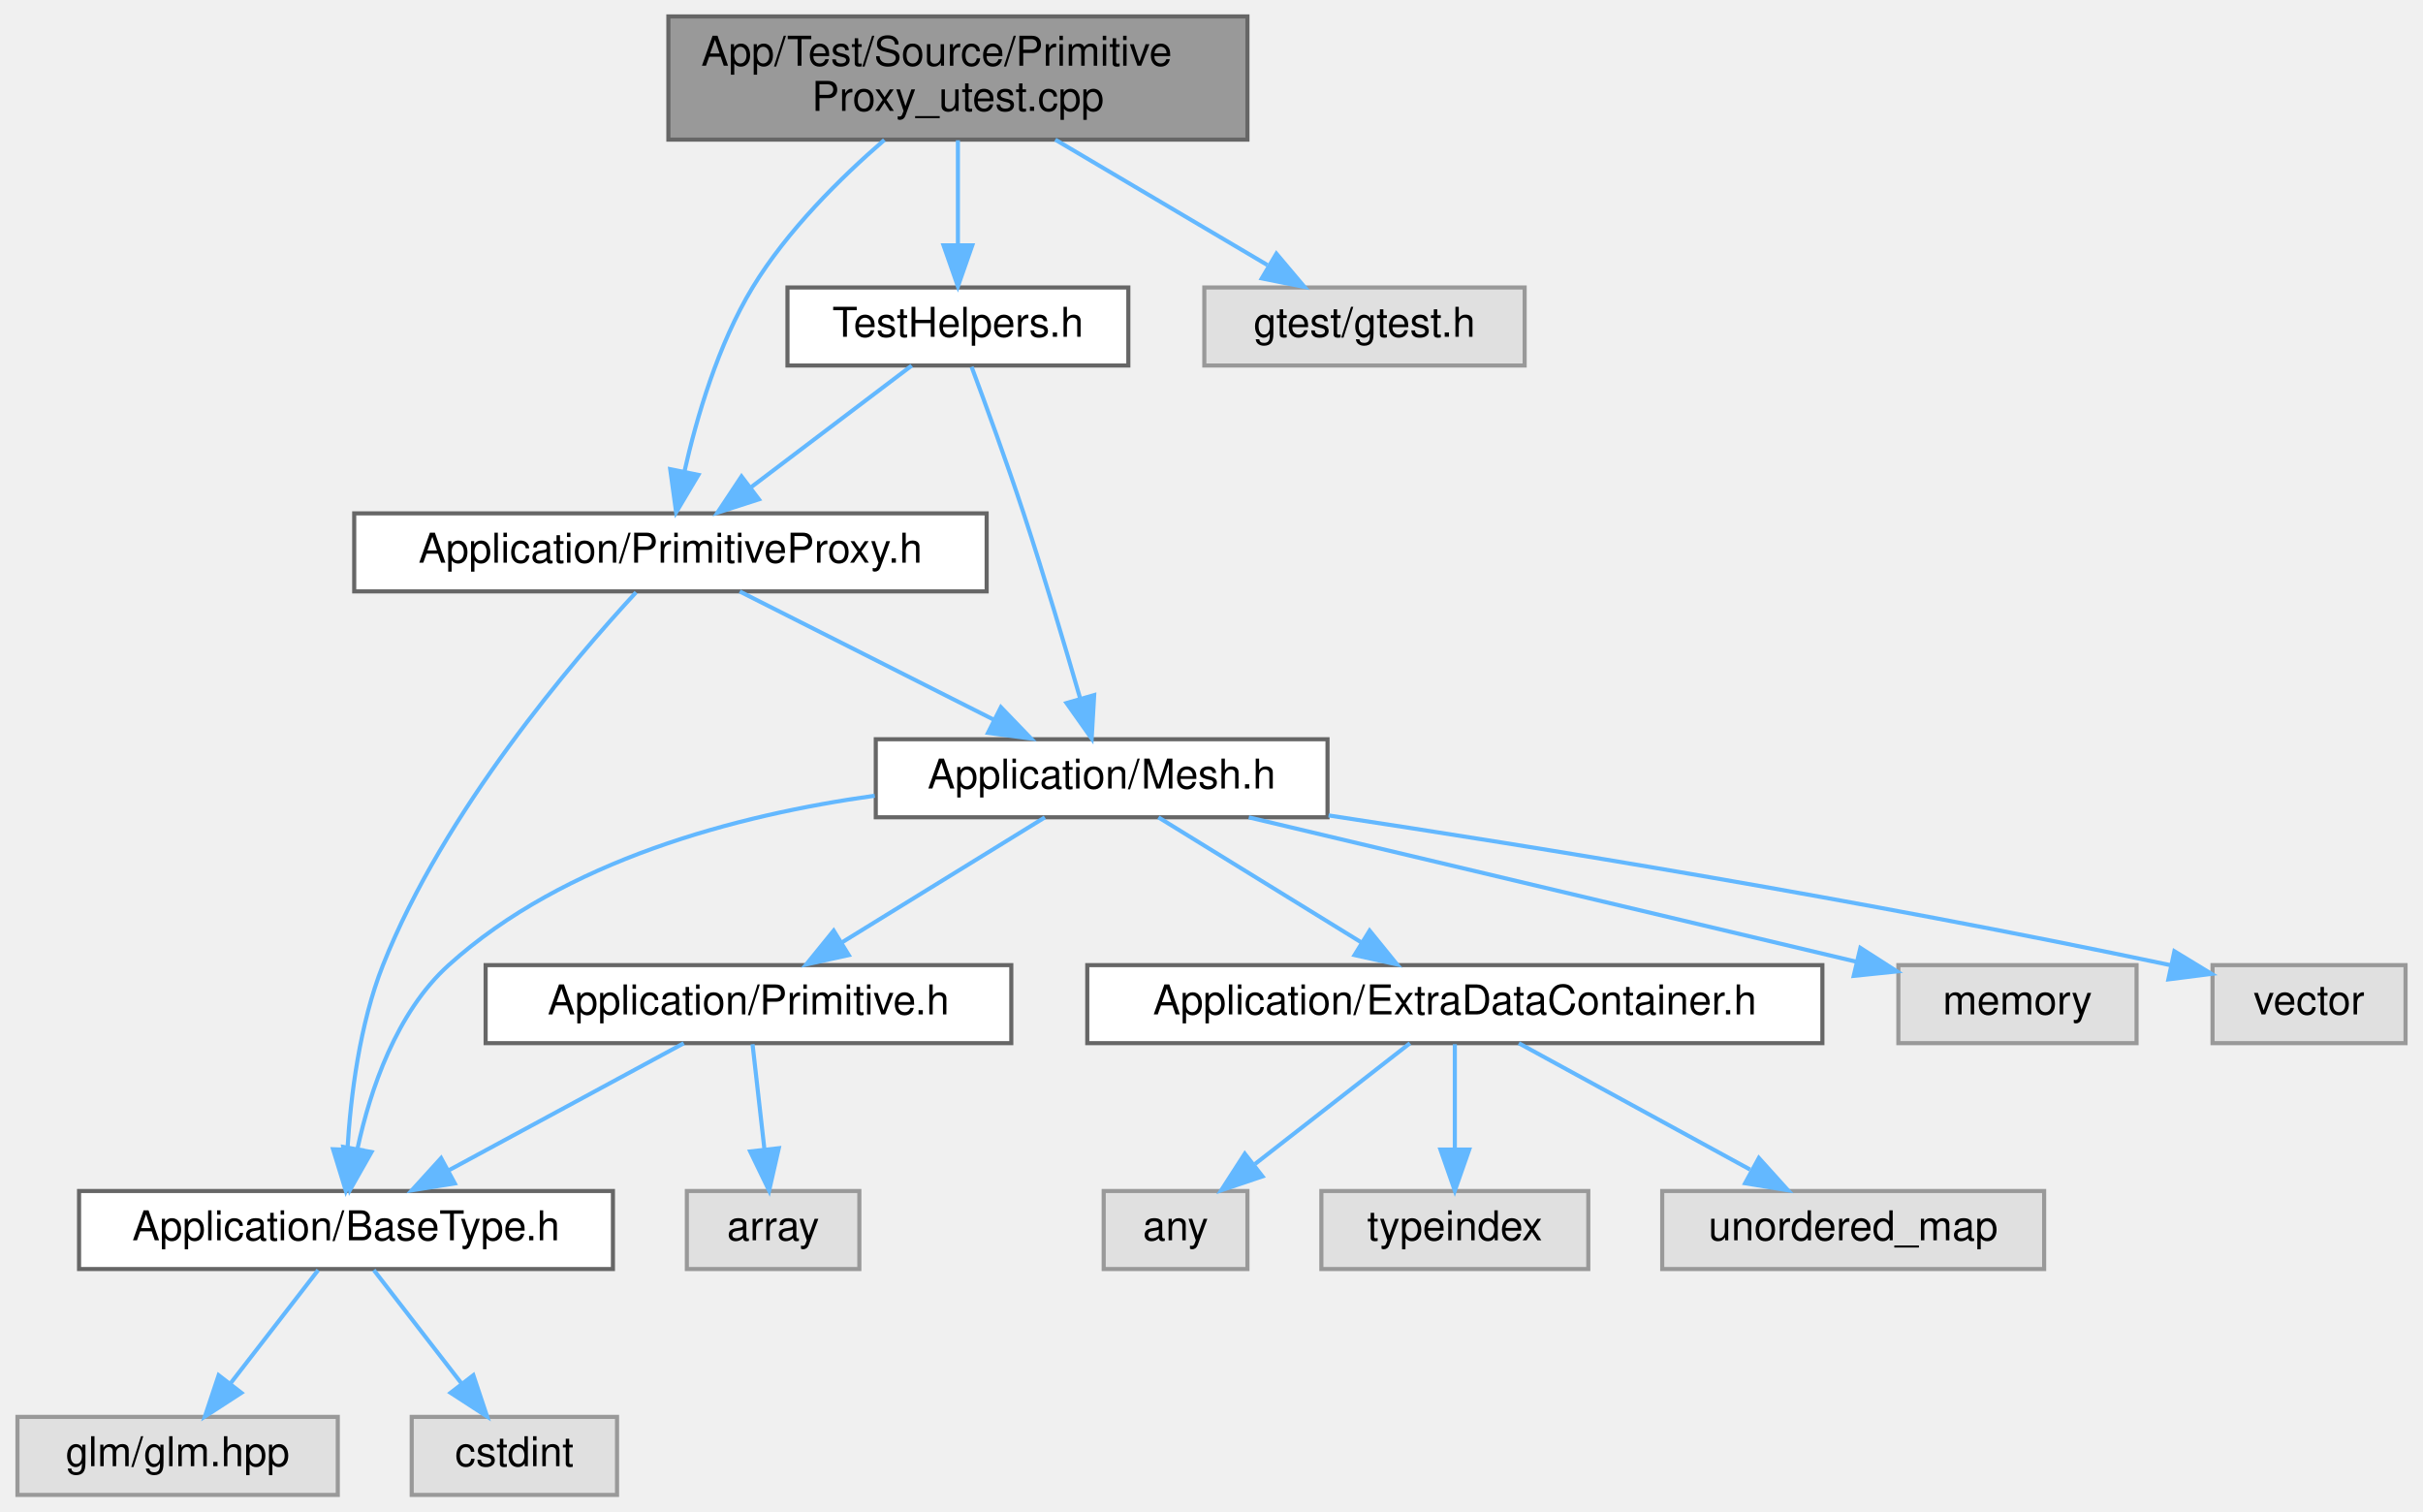
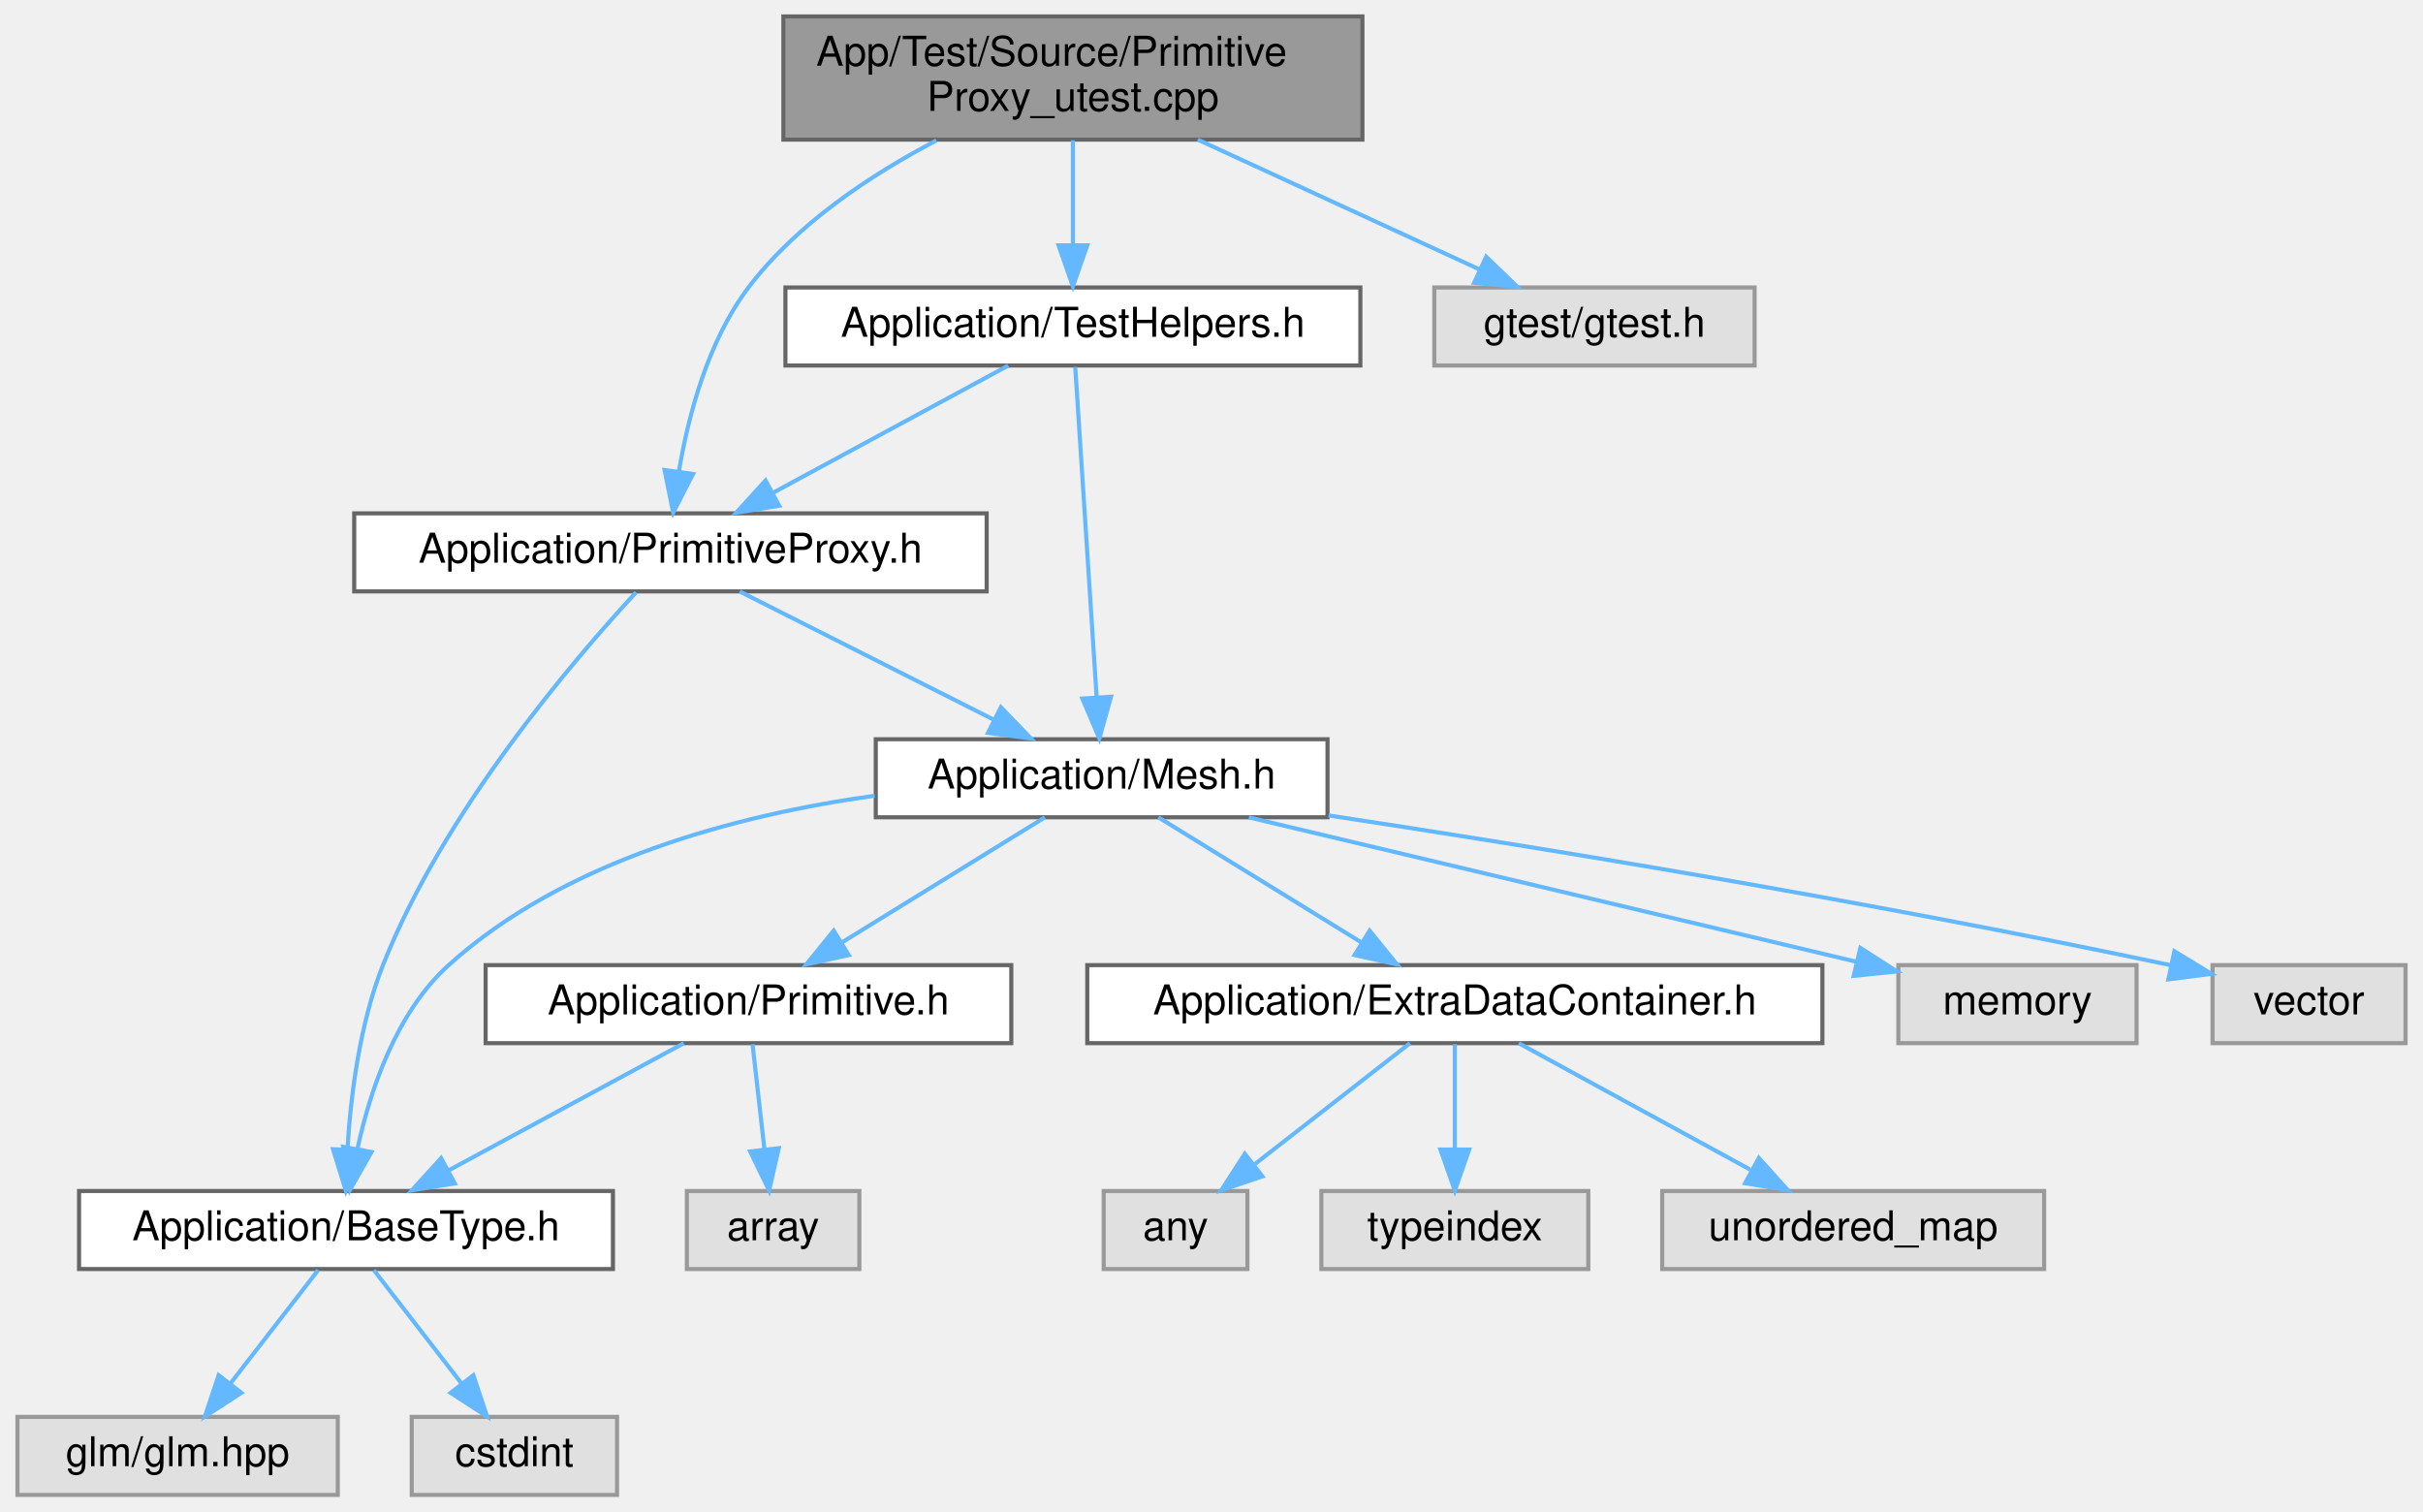
<svg xmlns="http://www.w3.org/2000/svg" xmlns:xlink="http://www.w3.org/1999/xlink" width="590pt" height="368pt" viewBox="0.00 0.00 589.50 368.00">
  <g id="graph0" class="graph" transform="scale(1 1) rotate(0) translate(4 364)">
    <g id="Node000001" class="node">
      <g id="a_Node000001">
        <a xlink:title=" ">
-           <polygon fill="#999999" stroke="#666666" points="299.5,-360 158.5,-360 158.5,-330 299.5,-330 299.5,-360" />
-           <text text-anchor="start" x="166.5" y="-348" font-family="Helvetica,sans-Serif" font-size="10.00">App/Test/Source/Primitive</text>
-           <text text-anchor="middle" x="229" y="-337" font-family="Helvetica,sans-Serif" font-size="10.00">Proxy_utest.cpp</text>
+           <polygon fill="#999999" stroke="#666666" points="327.5,-360 186.5,-360 186.5,-330 327.5,-330 327.5,-360" />
+           <text text-anchor="start" x="194.5" y="-348" font-family="Helvetica,sans-Serif" font-size="10.00">App/Test/Source/Primitive</text>
+           <text text-anchor="middle" x="257" y="-337" font-family="Helvetica,sans-Serif" font-size="10.00">Proxy_utest.cpp</text>
        </a>
      </g>
    </g>
    <g id="Node000002" class="node">
      <g id="a_Node000002">
        <a xlink:href="PrimitiveProxy_8h.html" target="_top" xlink:title=" ">
          <polygon fill="white" stroke="#666666" points="236,-239 82,-239 82,-220 236,-220 236,-239" />
          <text text-anchor="middle" x="159" y="-227" font-family="Helvetica,sans-Serif" font-size="10.00">Application/PrimitiveProxy.h</text>
        </a>
      </g>
    </g>
    <g id="edge1_Node000001_Node000002" class="edge">
      <g id="a_edge1_Node000001_Node000002">
        <a xlink:title=" ">
-           <path fill="none" stroke="#63b8ff" d="M211.09,-329.92C200.44,-320.72 187.4,-307.85 179,-294 170.57,-280.1 165.37,-262.31 162.39,-249.1" />
-           <polygon fill="#63b8ff" stroke="#63b8ff" points="165.81,-248.37 160.39,-239.26 158.95,-249.76 165.81,-248.37" />
+           <path fill="none" stroke="#63b8ff" d="M223.76,-329.8C207.86,-321.48 189.77,-309.52 178,-294 168.12,-280.96 163.35,-262.82 161.07,-249.26" />
+           <polygon fill="#63b8ff" stroke="#63b8ff" points="164.51,-248.59 159.67,-239.17 157.57,-249.55 164.51,-248.59" />
        </a>
      </g>
    </g>
    <g id="Node000015" class="node">
      <g id="a_Node000015">
        <a xlink:href="TestHelpers_8h.html" target="_top" xlink:title=" ">
-           <polygon fill="white" stroke="#666666" points="270.5,-294 187.5,-294 187.5,-275 270.5,-275 270.5,-294" />
-           <text text-anchor="middle" x="229" y="-282" font-family="Helvetica,sans-Serif" font-size="10.00">TestHelpers.h</text>
+           <polygon fill="white" stroke="#666666" points="327,-294 187,-294 187,-275 327,-275 327,-294" />
+           <text text-anchor="middle" x="257" y="-282" font-family="Helvetica,sans-Serif" font-size="10.00">Application/TestHelpers.h</text>
        </a>
      </g>
    </g>
    <g id="edge16_Node000001_Node000015" class="edge">
      <g id="a_edge16_Node000001_Node000015">
        <a xlink:title=" ">
-           <path fill="none" stroke="#63b8ff" d="M229,-329.84C229,-322.21 229,-312.7 229,-304.45" />
-           <polygon fill="#63b8ff" stroke="#63b8ff" points="232.5,-304.27 229,-294.27 225.5,-304.27 232.5,-304.27" />
+           <path fill="none" stroke="#63b8ff" d="M257,-329.84C257,-322.21 257,-312.7 257,-304.45" />
+           <polygon fill="#63b8ff" stroke="#63b8ff" points="260.5,-304.27 257,-294.27 253.5,-304.27 260.5,-304.27" />
        </a>
      </g>
    </g>
    <g id="Node000016" class="node">
      <g id="a_Node000016">
        <a xlink:title=" ">
-           <polygon fill="#e0e0e0" stroke="#999999" points="367,-294 289,-294 289,-275 367,-275 367,-294" />
-           <text text-anchor="middle" x="328" y="-282" font-family="Helvetica,sans-Serif" font-size="10.00">gtest/gtest.h</text>
+           <polygon fill="#e0e0e0" stroke="#999999" points="423,-294 345,-294 345,-275 423,-275 423,-294" />
+           <text text-anchor="middle" x="384" y="-282" font-family="Helvetica,sans-Serif" font-size="10.00">gtest/gtest.h</text>
        </a>
      </g>
    </g>
    <g id="edge19_Node000001_Node000016" class="edge">
      <g id="a_edge19_Node000001_Node000016">
        <a xlink:title=" ">
-           <path fill="none" stroke="#63b8ff" d="M252.71,-329.99C268.35,-320.75 288.74,-308.7 304.36,-299.47" />
-           <polygon fill="#63b8ff" stroke="#63b8ff" points="306.55,-302.24 313.38,-294.14 302.99,-296.21 306.55,-302.24" />
+           <path fill="none" stroke="#63b8ff" d="M287.42,-329.99C308.23,-320.4 335.62,-307.79 355.91,-298.44" />
+           <polygon fill="#63b8ff" stroke="#63b8ff" points="357.63,-301.5 365.24,-294.14 354.7,-295.14 357.63,-301.5" />
        </a>
      </g>
    </g>
    <g id="Node000003" class="node">
      <g id="a_Node000003">
        <a xlink:href="BaseType_8h.html" target="_top" xlink:title=" ">
          <polygon fill="white" stroke="#666666" points="145,-74 15,-74 15,-55 145,-55 145,-74" />
          <text text-anchor="middle" x="80" y="-62" font-family="Helvetica,sans-Serif" font-size="10.00">Application/BaseType.h</text>
        </a>
      </g>
    </g>
    <g id="edge2_Node000002_Node000003" class="edge">
      <g id="a_edge2_Node000002_Node000003">
        <a xlink:title=" ">
          <path fill="none" stroke="#63b8ff" d="M150.63,-219.77C135.51,-203.43 103.85,-166.51 89,-129 83.29,-114.59 81.13,-97.07 80.35,-84.09" />
          <polygon fill="#63b8ff" stroke="#63b8ff" points="83.84,-83.9 79.96,-74.04 76.85,-84.17 83.84,-83.9" />
        </a>
      </g>
    </g>
    <g id="Node000006" class="node">
      <g id="a_Node000006">
        <a xlink:href="Mesh_8h.html" target="_top" xlink:title=" ">
          <polygon fill="white" stroke="#666666" points="319,-184 209,-184 209,-165 319,-165 319,-184" />
          <text text-anchor="middle" x="264" y="-172" font-family="Helvetica,sans-Serif" font-size="10.00">Application/Mesh.h</text>
        </a>
      </g>
    </g>
    <g id="edge5_Node000002_Node000006" class="edge">
      <g id="a_edge5_Node000002_Node000006">
        <a xlink:title=" ">
          <path fill="none" stroke="#63b8ff" d="M175.87,-219.98C192.61,-211.54 218.5,-198.47 237.89,-188.68" />
          <polygon fill="#63b8ff" stroke="#63b8ff" points="239.47,-191.8 246.82,-184.17 236.32,-185.55 239.47,-191.8" />
        </a>
      </g>
    </g>
    <g id="Node000004" class="node">
      <g id="a_Node000004">
        <a xlink:title=" ">
          <polygon fill="#e0e0e0" stroke="#999999" points="78,-19 0,-19 0,0 78,0 78,-19" />
          <text text-anchor="middle" x="39" y="-7" font-family="Helvetica,sans-Serif" font-size="10.00">glm/glm.hpp</text>
        </a>
      </g>
    </g>
    <g id="edge3_Node000003_Node000004" class="edge">
      <g id="a_edge3_Node000003_Node000004">
        <a xlink:title=" ">
          <path fill="none" stroke="#63b8ff" d="M73.23,-54.75C67.44,-47.26 58.94,-36.28 51.86,-27.13" />
          <polygon fill="#63b8ff" stroke="#63b8ff" points="54.53,-24.86 45.64,-19.09 48.99,-29.14 54.53,-24.86" />
        </a>
      </g>
    </g>
    <g id="Node000005" class="node">
      <g id="a_Node000005">
        <a xlink:title=" ">
          <polygon fill="#e0e0e0" stroke="#999999" points="146,-19 96,-19 96,0 146,0 146,-19" />
          <text text-anchor="middle" x="121" y="-7" font-family="Helvetica,sans-Serif" font-size="10.00">cstdint</text>
        </a>
      </g>
    </g>
    <g id="edge4_Node000003_Node000005" class="edge">
      <g id="a_edge4_Node000003_Node000005">
        <a xlink:title=" ">
          <path fill="none" stroke="#63b8ff" d="M86.77,-54.75C92.56,-47.26 101.06,-36.28 108.14,-27.13" />
          <polygon fill="#63b8ff" stroke="#63b8ff" points="111.01,-29.14 114.36,-19.09 105.47,-24.86 111.01,-29.14" />
        </a>
      </g>
    </g>
    <g id="edge6_Node000006_Node000003" class="edge">
      <g id="a_edge6_Node000006_Node000003">
        <a xlink:title=" ">
          <path fill="none" stroke="#63b8ff" d="M208.75,-170.25C175.11,-165.56 133.3,-154.55 105,-129 92.23,-117.47 85.9,-98.6 82.82,-84.41" />
          <polygon fill="#63b8ff" stroke="#63b8ff" points="86.21,-83.49 80.98,-74.28 79.32,-84.74 86.21,-83.49" />
        </a>
      </g>
    </g>
    <g id="Node000007" class="node">
      <g id="a_Node000007">
        <a xlink:href="ExtraDataContainer_8h.html" target="_top" xlink:title=" ">
          <polygon fill="white" stroke="#666666" points="439.5,-129 260.5,-129 260.5,-110 439.5,-110 439.5,-129" />
          <text text-anchor="middle" x="350" y="-117" font-family="Helvetica,sans-Serif" font-size="10.00">Application/ExtraDataContainer.h</text>
        </a>
      </g>
    </g>
    <g id="edge7_Node000006_Node000007" class="edge">
      <g id="a_edge7_Node000006_Node000007">
        <a xlink:title=" ">
          <path fill="none" stroke="#63b8ff" d="M277.82,-164.98C291.15,-156.77 311.58,-144.18 327.31,-134.49" />
          <polygon fill="#63b8ff" stroke="#63b8ff" points="329.25,-137.4 335.93,-129.17 325.58,-131.44 329.25,-137.4" />
        </a>
      </g>
    </g>
    <g id="Node000011" class="node">
      <g id="a_Node000011">
        <a xlink:href="Primitive_8h.html" target="_top" xlink:title=" ">
          <polygon fill="white" stroke="#666666" points="242,-129 114,-129 114,-110 242,-110 242,-129" />
          <text text-anchor="middle" x="178" y="-117" font-family="Helvetica,sans-Serif" font-size="10.00">Application/Primitive.h</text>
        </a>
      </g>
    </g>
    <g id="edge11_Node000006_Node000011" class="edge">
      <g id="a_edge11_Node000006_Node000011">
        <a xlink:title=" ">
          <path fill="none" stroke="#63b8ff" d="M250.18,-164.98C236.85,-156.77 216.42,-144.18 200.69,-134.49" />
          <polygon fill="#63b8ff" stroke="#63b8ff" points="202.42,-131.44 192.07,-129.17 198.75,-137.4 202.42,-131.44" />
        </a>
      </g>
    </g>
    <g id="Node000013" class="node">
      <g id="a_Node000013">
        <a xlink:title=" ">
          <polygon fill="#e0e0e0" stroke="#999999" points="516,-129 458,-129 458,-110 516,-110 516,-129" />
          <text text-anchor="middle" x="487" y="-117" font-family="Helvetica,sans-Serif" font-size="10.00">memory</text>
        </a>
      </g>
    </g>
    <g id="edge14_Node000006_Node000013" class="edge">
      <g id="a_edge14_Node000006_Node000013">
        <a xlink:title=" ">
          <path fill="none" stroke="#63b8ff" d="M299.83,-164.98C340.32,-155.36 406.02,-139.75 447.84,-129.81" />
          <polygon fill="#63b8ff" stroke="#63b8ff" points="448.75,-133.19 457.67,-127.47 447.13,-126.38 448.75,-133.19" />
        </a>
      </g>
    </g>
    <g id="Node000014" class="node">
      <g id="a_Node000014">
        <a xlink:title=" ">
          <polygon fill="#e0e0e0" stroke="#999999" points="581.5,-129 534.5,-129 534.5,-110 581.5,-110 581.5,-129" />
          <text text-anchor="middle" x="558" y="-117" font-family="Helvetica,sans-Serif" font-size="10.00">vector</text>
        </a>
      </g>
    </g>
    <g id="edge15_Node000006_Node000014" class="edge">
      <g id="a_edge15_Node000006_Node000014">
        <a xlink:title=" ">
          <path fill="none" stroke="#63b8ff" d="M319.25,-165.45C370.08,-157.73 447.73,-145.16 524.43,-128.96" />
          <polygon fill="#63b8ff" stroke="#63b8ff" points="525.21,-132.38 534.26,-126.87 523.75,-125.53 525.21,-132.38" />
        </a>
      </g>
    </g>
    <g id="Node000008" class="node">
      <g id="a_Node000008">
        <a xlink:title=" ">
          <polygon fill="#e0e0e0" stroke="#999999" points="299.5,-74 264.5,-74 264.5,-55 299.5,-55 299.5,-74" />
          <text text-anchor="middle" x="282" y="-62" font-family="Helvetica,sans-Serif" font-size="10.00">any</text>
        </a>
      </g>
    </g>
    <g id="edge8_Node000007_Node000008" class="edge">
      <g id="a_edge8_Node000007_Node000008">
        <a xlink:title=" ">
          <path fill="none" stroke="#63b8ff" d="M339.07,-109.98C328.92,-102.07 313.58,-90.11 301.35,-80.58" />
          <polygon fill="#63b8ff" stroke="#63b8ff" points="303.16,-77.56 293.12,-74.17 298.86,-83.08 303.16,-77.56" />
        </a>
      </g>
    </g>
    <g id="Node000009" class="node">
      <g id="a_Node000009">
        <a xlink:title=" ">
          <polygon fill="#e0e0e0" stroke="#999999" points="382.5,-74 317.5,-74 317.5,-55 382.5,-55 382.5,-74" />
          <text text-anchor="middle" x="350" y="-62" font-family="Helvetica,sans-Serif" font-size="10.00">typeindex</text>
        </a>
      </g>
    </g>
    <g id="edge9_Node000007_Node000009" class="edge">
      <g id="a_edge9_Node000007_Node000009">
        <a xlink:title=" ">
          <path fill="none" stroke="#63b8ff" d="M350,-109.75C350,-102.8 350,-92.85 350,-84.13" />
          <polygon fill="#63b8ff" stroke="#63b8ff" points="353.5,-84.09 350,-74.09 346.5,-84.09 353.5,-84.09" />
        </a>
      </g>
    </g>
    <g id="Node000010" class="node">
      <g id="a_Node000010">
        <a xlink:title=" ">
          <polygon fill="#e0e0e0" stroke="#999999" points="493.5,-74 400.5,-74 400.5,-55 493.5,-55 493.5,-74" />
          <text text-anchor="middle" x="447" y="-62" font-family="Helvetica,sans-Serif" font-size="10.00">unordered_map</text>
        </a>
      </g>
    </g>
    <g id="edge10_Node000007_Node000010" class="edge">
      <g id="a_edge10_Node000007_Node000010">
        <a xlink:title=" ">
          <path fill="none" stroke="#63b8ff" d="M365.58,-109.98C380.77,-101.69 404.1,-88.94 421.9,-79.22" />
          <polygon fill="#63b8ff" stroke="#63b8ff" points="424.03,-82.04 431.13,-74.17 420.68,-75.89 424.03,-82.04" />
        </a>
      </g>
    </g>
    <g id="edge12_Node000011_Node000003" class="edge">
      <g id="a_edge12_Node000011_Node000003">
        <a xlink:title=" ">
          <path fill="none" stroke="#63b8ff" d="M162.25,-109.98C146.77,-101.61 122.91,-88.7 104.86,-78.95" />
          <polygon fill="#63b8ff" stroke="#63b8ff" points="106.49,-75.85 96.03,-74.17 103.16,-82.01 106.49,-75.85" />
        </a>
      </g>
    </g>
    <g id="Node000012" class="node">
      <g id="a_Node000012">
        <a xlink:title=" ">
          <polygon fill="#e0e0e0" stroke="#999999" points="205,-74 163,-74 163,-55 205,-55 205,-74" />
          <text text-anchor="middle" x="184" y="-62" font-family="Helvetica,sans-Serif" font-size="10.00">array</text>
        </a>
      </g>
    </g>
    <g id="edge13_Node000011_Node000012" class="edge">
      <g id="a_edge13_Node000011_Node000012">
        <a xlink:title=" ">
          <path fill="none" stroke="#63b8ff" d="M178.99,-109.75C179.78,-102.8 180.9,-92.85 181.89,-84.13" />
          <polygon fill="#63b8ff" stroke="#63b8ff" points="185.38,-84.42 183.03,-74.09 178.42,-83.63 185.38,-84.42" />
        </a>
      </g>
    </g>
    <g id="edge18_Node000015_Node000002" class="edge">
      <g id="a_edge18_Node000015_Node000002">
        <a xlink:title=" ">
-           <path fill="none" stroke="#63b8ff" d="M217.75,-274.98C207.2,-267 191.2,-254.88 178.56,-245.31" />
-           <polygon fill="#63b8ff" stroke="#63b8ff" points="180.54,-242.42 170.45,-239.17 176.31,-248 180.54,-242.42" />
+           <path fill="none" stroke="#63b8ff" d="M241.25,-274.98C225.77,-266.61 201.91,-253.7 183.86,-243.95" />
+           <polygon fill="#63b8ff" stroke="#63b8ff" points="185.49,-240.85 175.03,-239.17 182.16,-247.01 185.49,-240.85" />
        </a>
      </g>
    </g>
    <g id="edge17_Node000015_Node000006" class="edge">
      <g id="a_edge17_Node000015_Node000006">
        <a xlink:title=" ">
-           <path fill="none" stroke="#63b8ff" d="M232.33,-274.68C235.67,-265.74 240.89,-251.48 245,-239 249.95,-223.95 255.07,-206.72 258.75,-194.01" />
-           <polygon fill="#63b8ff" stroke="#63b8ff" points="262.18,-194.75 261.57,-184.17 255.45,-192.82 262.18,-194.75" />
+           <path fill="none" stroke="#63b8ff" d="M257.57,-274.66C258.71,-257.17 261.26,-217.8 262.78,-194.27" />
+           <polygon fill="#63b8ff" stroke="#63b8ff" points="266.28,-194.36 263.44,-184.16 259.3,-193.91 266.28,-194.36" />
        </a>
      </g>
    </g>
  </g>
</svg>
